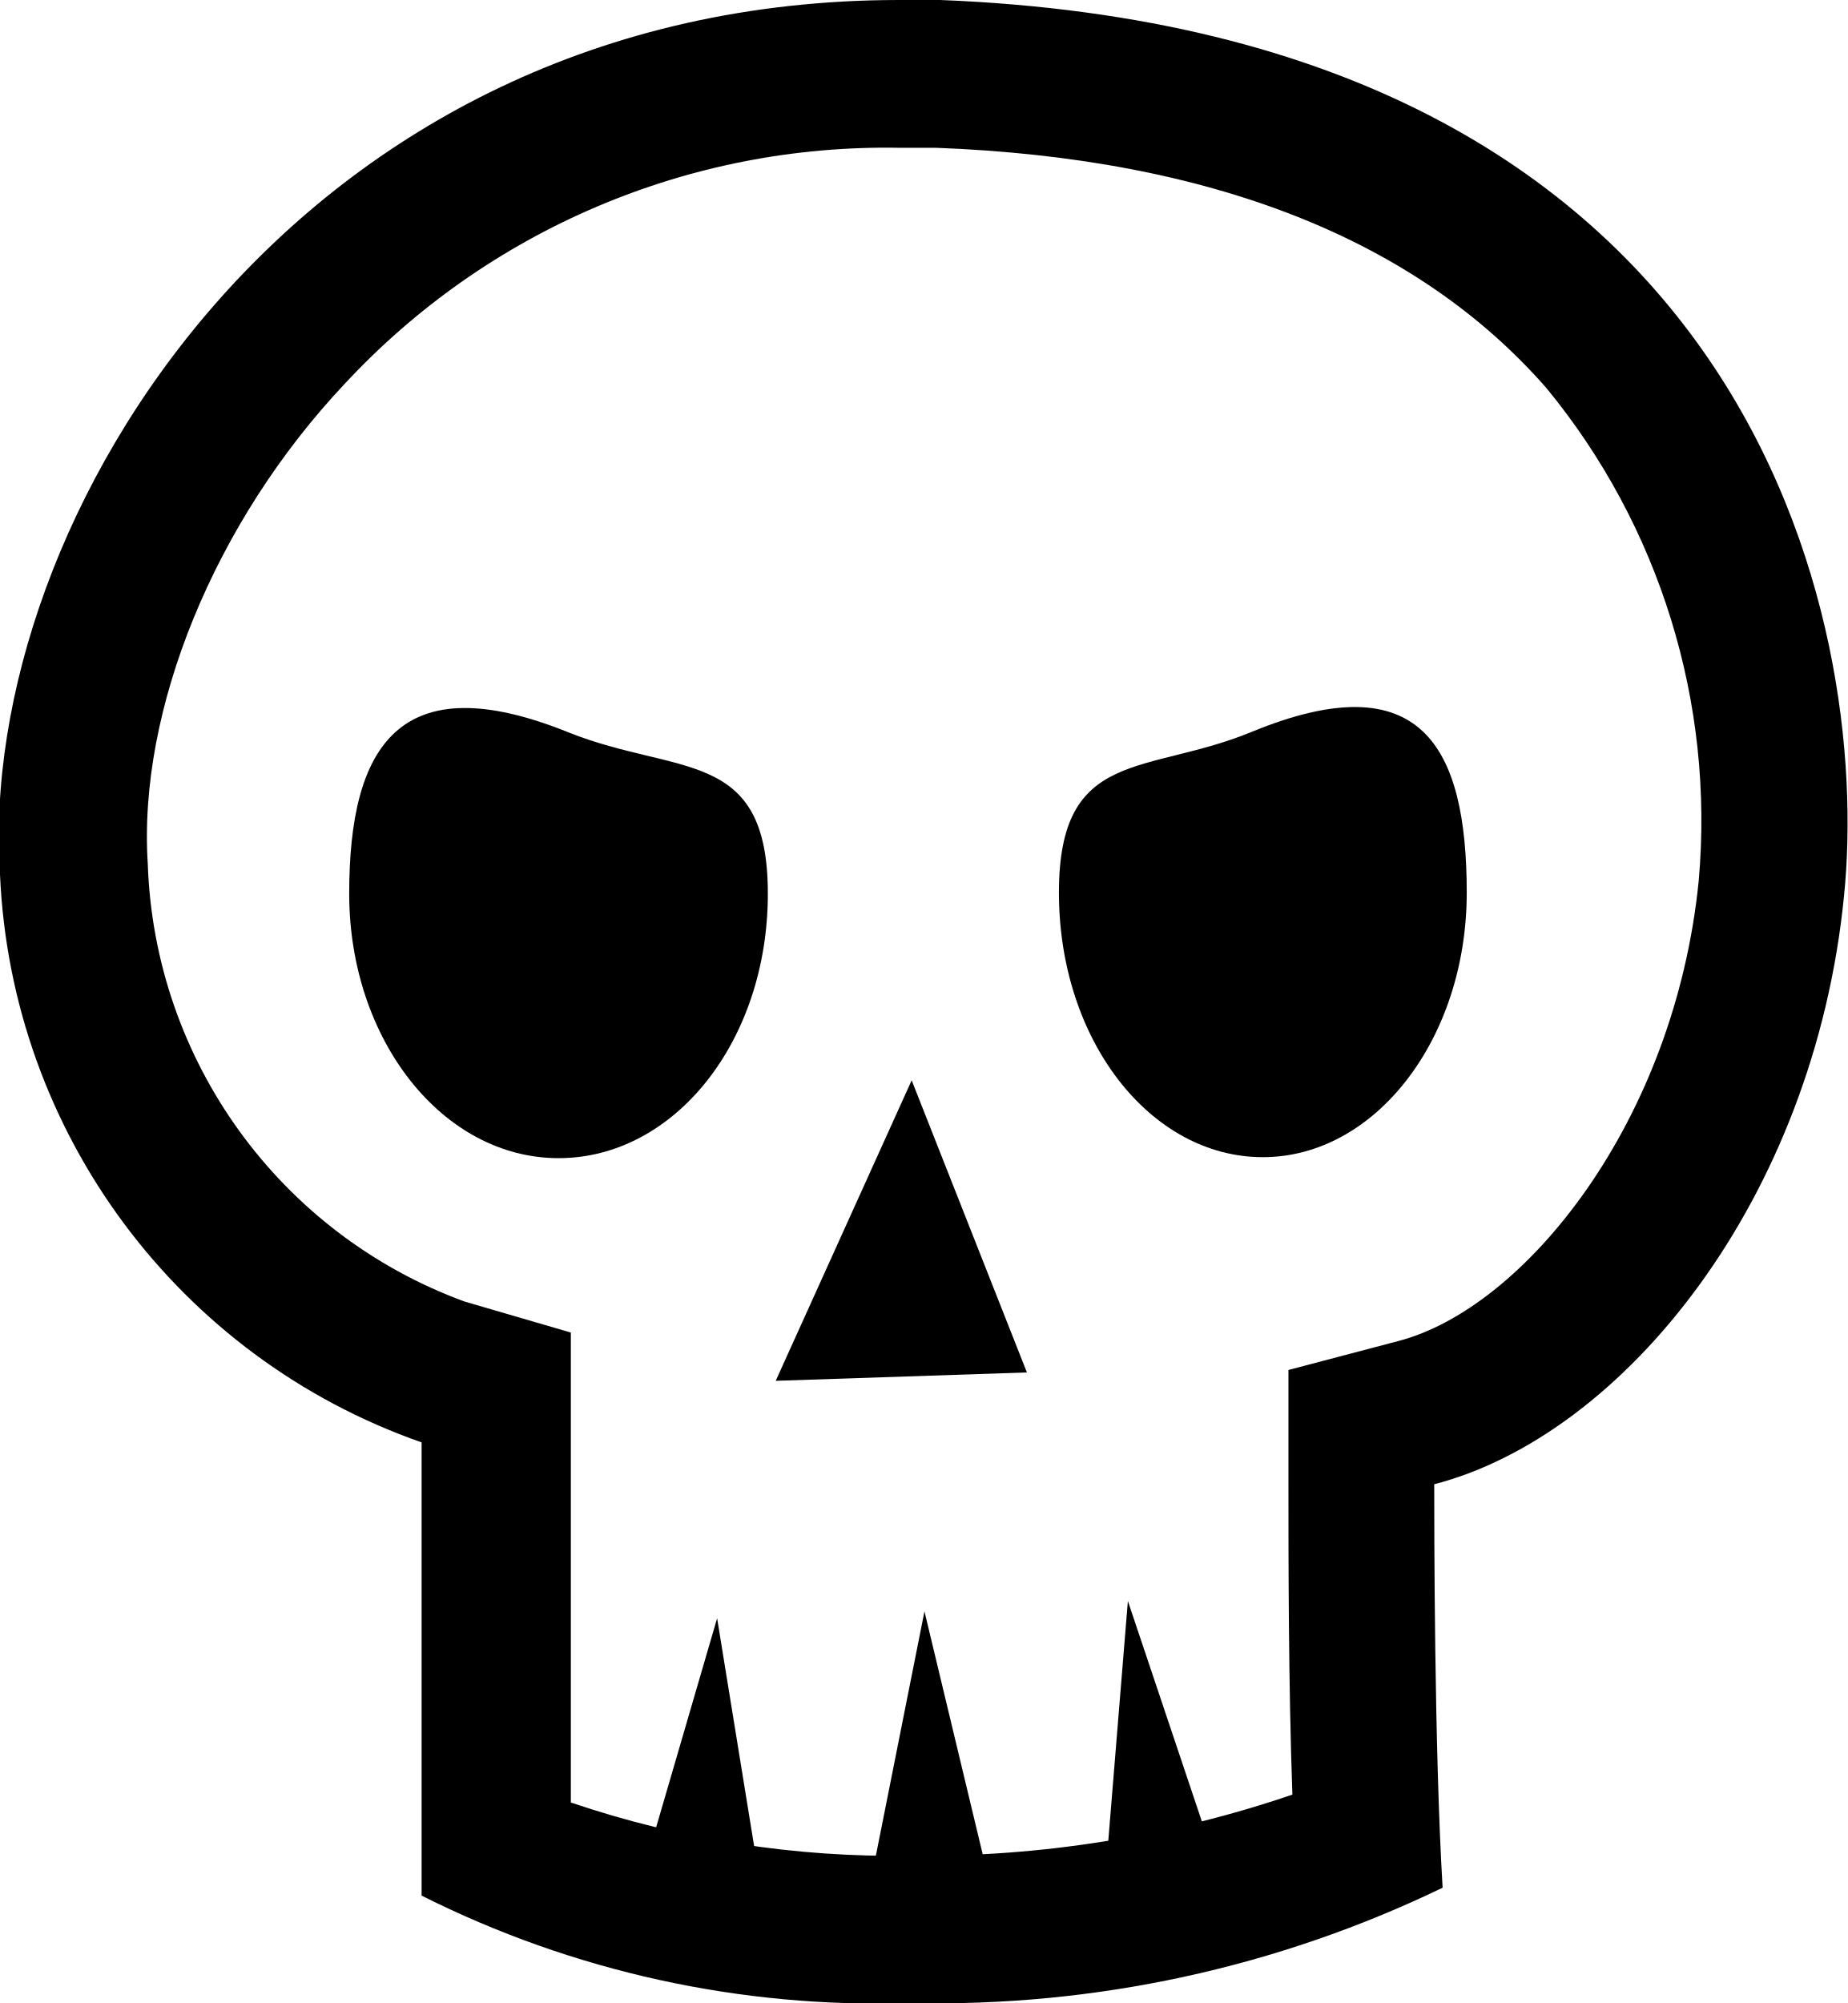
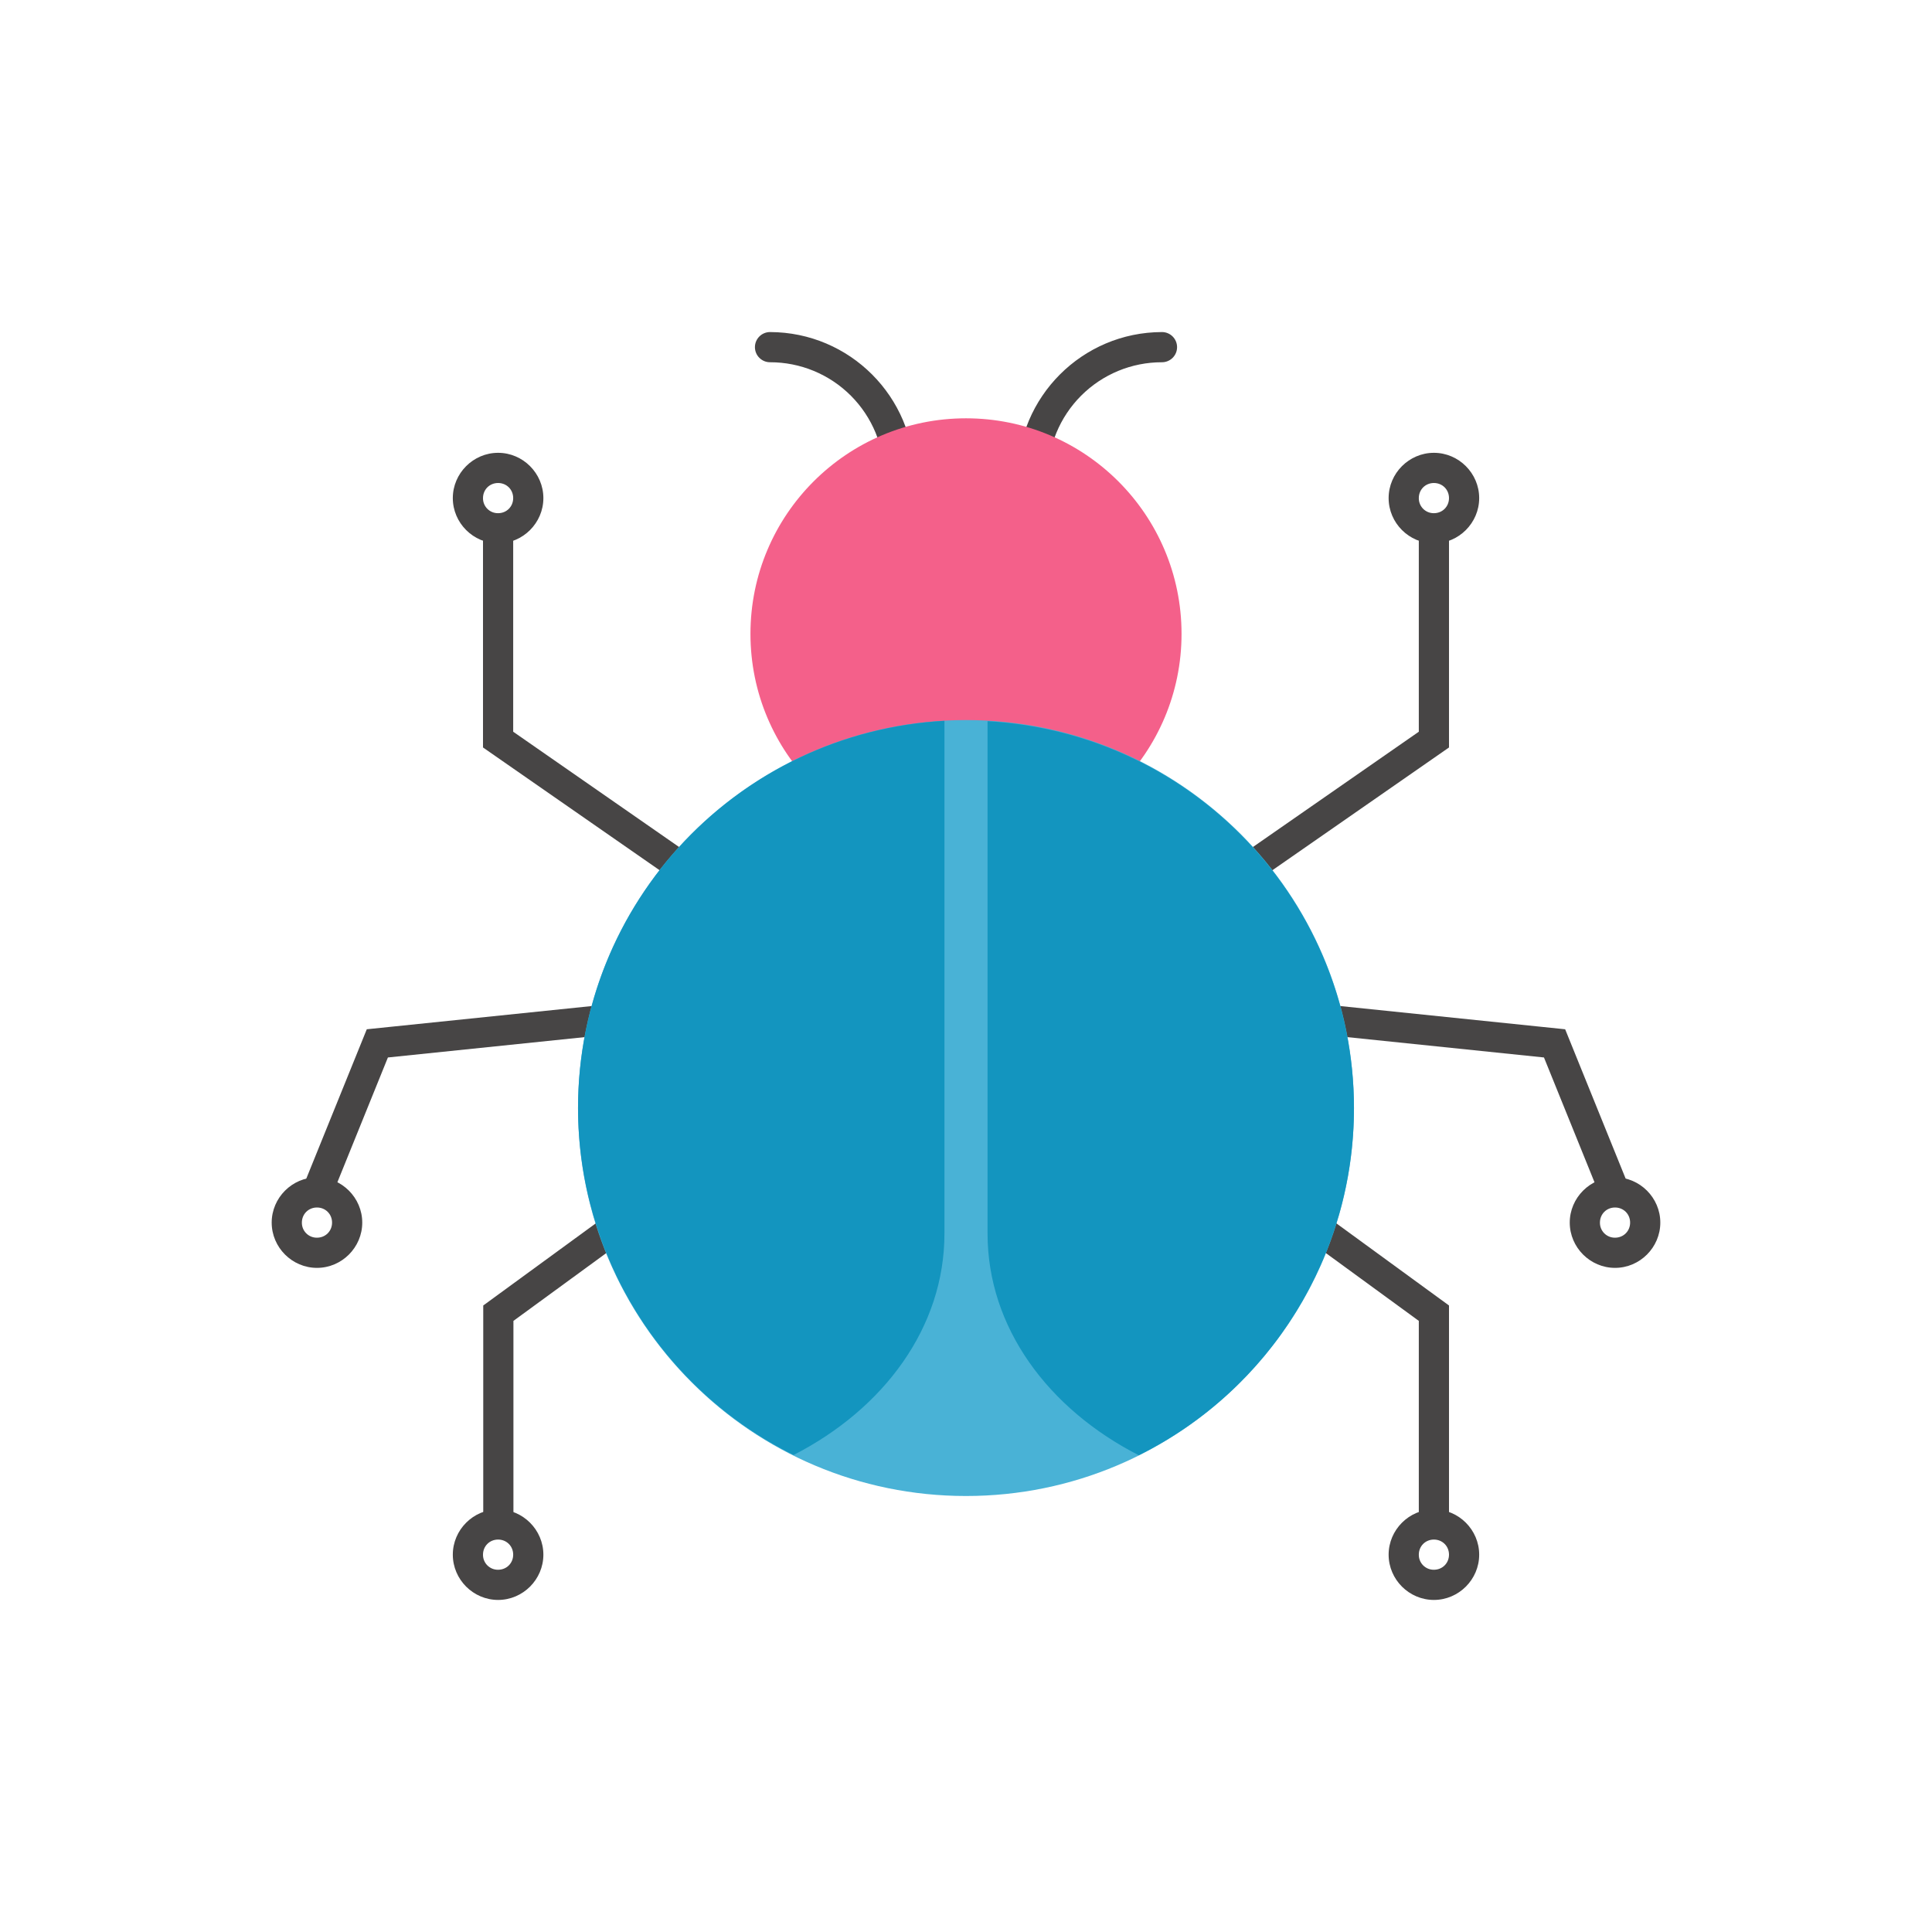
- <svg xmlns="http://www.w3.org/2000/svg" viewBox="0 0 37.52 40.66">
-   <g id="Layer_2" data-name="Layer 2">
-     <g id="Layer_1-2" data-name="Layer 1">
-       <path d="M18.26,3H19c5.59.21,9.76,1.86,12.4,4.88a13.82,13.82,0,0,1,3.09,10c-.49,4.91-3.54,8.67-6.09,9.34l-2.24.59v2.32c0,1.53,0,4.05.08,6.3a23.21,23.21,0,0,1-7.73,1.24,20.43,20.43,0,0,1-6.92-1.08v-7.3l0-2.24-2.16-.63A9.82,9.82,0,0,1,3,17.53C2.8,14.42,4.35,10.6,7,7.79A15,15,0,0,1,18.26,3m0-3C6,0-.48,10.59,0,17.75A12.8,12.8,0,0,0,8.56,29.28v9.2a20.59,20.59,0,0,0,9.92,2.18,23.62,23.62,0,0,0,10.81-2.34c-.17-2.84-.17-7.36-.17-8.19,3.85-1,7.71-5.78,8.32-11.94C38,12.68,35.64.65,19.09,0l-.82,0Z" />
-       <path d="M15.59,18.14c0,3-1.9,5.37-4.25,5.37s-4.25-2.4-4.25-5.37,1-4.67,4.46-3.27C13.76,15.75,15.59,15.17,15.59,18.14Z" />
-       <path d="M21.5,18.12c0,3,1.86,5.37,4.14,5.37s4.14-2.4,4.14-5.37-.93-4.67-4.35-3.27C23.29,15.74,21.5,15.16,21.5,18.12Z" />
-       <polygon points="18.51 21.93 15.75 28.03 20.85 27.86 18.51 21.93" />
-       <polygon points="12.97 38.3 14.56 32.85 15.47 38.45 17.59 38.64 18.77 32.71 20.18 38.59 22.39 38.74 22.9 32.5 24.75 38.01 25.04 38.89 13.41 39.33 12.97 38.3" />
-     </g>
-   </g>
+ <svg xmlns="http://www.w3.org/2000/svg" width="64" height="64" id="virus">
+   <path style="line-height:normal;text-indent:0;text-align:start;text-decoration-line:none;text-decoration-style:solid;text-decoration-color:#000;text-transform:none;block-progression:tb;isolation:auto;mix-blend-mode:normal" fill="#474545" fill-rule="evenodd" d="m709.27 1257.365-.104.994 9.98 1.032 1.887 4.66.928-.377-2.113-5.217-10.578-1.092z" color="#000" font-family="sans-serif" font-weight="400" overflow="visible" transform="translate(-668 -1224.361)" />
+   <path style="line-height:normal;text-indent:0;text-align:start;text-decoration-line:none;text-decoration-style:solid;text-decoration-color:#000;text-transform:none;block-progression:tb;isolation:auto;mix-blend-mode:normal" fill="#474545" d="M706.492 1235.361a4.792 4.792 0 0 0-4.783 4.785.5.5 0 1 0 1 0 3.777 3.777 0 0 1 3.783-3.785.5.5 0 1 0 0-1zm-12.984 0a.5.5 0 1 0 0 1 3.777 3.777 0 0 1 3.783 3.785.5.5 0 1 0 1 0 4.792 4.792 0 0 0-4.783-4.785z" color="#000" font-family="sans-serif" font-weight="400" overflow="visible" transform="translate(-668 -1224.361)" />
+   <path style="line-height:normal;text-indent:0;text-align:start;text-decoration-line:none;text-decoration-style:solid;text-decoration-color:#000;text-transform:none;block-progression:tb;isolation:auto;mix-blend-mode:normal" fill="#474545" fill-rule="evenodd" d="m690.729 1257.365-10.579 1.092-2.113 5.217.926.377 1.887-4.66 9.982-1.032-.103-.994zm16.736 4.018-.588.807 8.123 5.927v6.522h1v-7.032l-8.535-6.224zm-14.93 0-8.527 6.224v7.032h1v-6.522l8.117-5.927-.59-.807zM715 1241.86v6.74l-8.115 5.64.572.82 8.543-5.938v-7.262h-1zm-31 0v7.262l8.543 5.938.572-.82-8.115-5.64v-6.74h-1z" color="#000" font-family="sans-serif" font-weight="400" overflow="visible" transform="translate(-668 -1224.361)" />
+   <path fill="#f4608a" d="M39.14 20.997a7.14 7.14 0 0 1-7.14 7.14 7.14 7.14 0 0 1-7.14-7.14 7.14 7.14 0 0 1 7.14-7.14 7.14 7.14 0 0 1 7.14 7.14z" />
+   <path fill="#49b2d6" d="M44.852 36.705A12.852 12.852 0 0 1 32 49.557a12.852 12.852 0 0 1-12.852-12.852A12.852 12.852 0 0 1 32 23.853a12.852 12.852 0 0 1 12.852 12.852z" />
+   <path fill="#1395bf" d="M31.286 23.878a12.852 12.852 0 0 0-12.138 12.827 12.852 12.852 0 0 0 7.14 11.494c2.998-1.537 4.998-4.232 4.998-7.335V23.878zm1.428.011v16.975c0 3.107 2.004 5.807 5.01 7.343a12.852 12.852 0 0 0 7.128-11.502A12.852 12.852 0 0 0 32.714 23.89z" />
+   <path style="line-height:normal;text-indent:0;text-align:start;text-decoration-line:none;text-decoration-style:solid;text-decoration-color:#000;text-transform:none;block-progression:tb;isolation:auto;mix-blend-mode:normal" fill="#474545" fill-rule="evenodd" d="M684.5 1274.361c-.823 0-1.5.678-1.5 1.5 0 .823.677 1.5 1.5 1.5s1.5-.677 1.5-1.5c0-.822-.677-1.5-1.5-1.5zm0 1c.282 0 .5.218.5.5 0 .282-.218.5-.5.5a.493.493 0 0 1-.5-.5c0-.282.218-.5.5-.5zm31-1c-.823 0-1.5.678-1.5 1.5 0 .823.677 1.5 1.5 1.5s1.5-.677 1.5-1.5c0-.822-.677-1.5-1.5-1.5zm0 1c.282 0 .5.218.5.5 0 .282-.218.5-.5.5a.493.493 0 0 1-.5-.5c0-.282.218-.5.5-.5zm-37-12c-.823 0-1.5.678-1.5 1.5 0 .823.677 1.5 1.5 1.5s1.5-.677 1.5-1.5c0-.822-.677-1.5-1.5-1.5zm0 1c.282 0 .5.218.5.5 0 .282-.218.5-.5.5a.493.493 0 0 1-.5-.5c0-.282.218-.5.5-.5zm43-1c-.823 0-1.5.678-1.5 1.5 0 .823.677 1.5 1.5 1.5s1.5-.677 1.5-1.5c0-.822-.677-1.5-1.5-1.5zm0 1c.282 0 .5.218.5.5 0 .282-.218.5-.5.5a.493.493 0 0 1-.5-.5c0-.282.218-.5.5-.5zm-37-25c-.823 0-1.5.678-1.5 1.5 0 .823.677 1.5 1.5 1.5s1.5-.677 1.5-1.5c0-.822-.677-1.5-1.5-1.5zm0 1c.282 0 .5.218.5.5 0 .282-.218.5-.5.5a.493.493 0 0 1-.5-.5c0-.282.218-.5.5-.5zm31-1c-.823 0-1.5.678-1.5 1.5 0 .823.677 1.5 1.5 1.5s1.5-.677 1.5-1.5c0-.822-.677-1.5-1.5-1.5zm0 1c.282 0 .5.218.5.5 0 .282-.218.5-.5.5a.493.493 0 0 1-.5-.5c0-.282.218-.5.5-.5z" color="#000" font-family="sans-serif" font-weight="400" overflow="visible" transform="translate(-668 -1224.361)" />
</svg>
